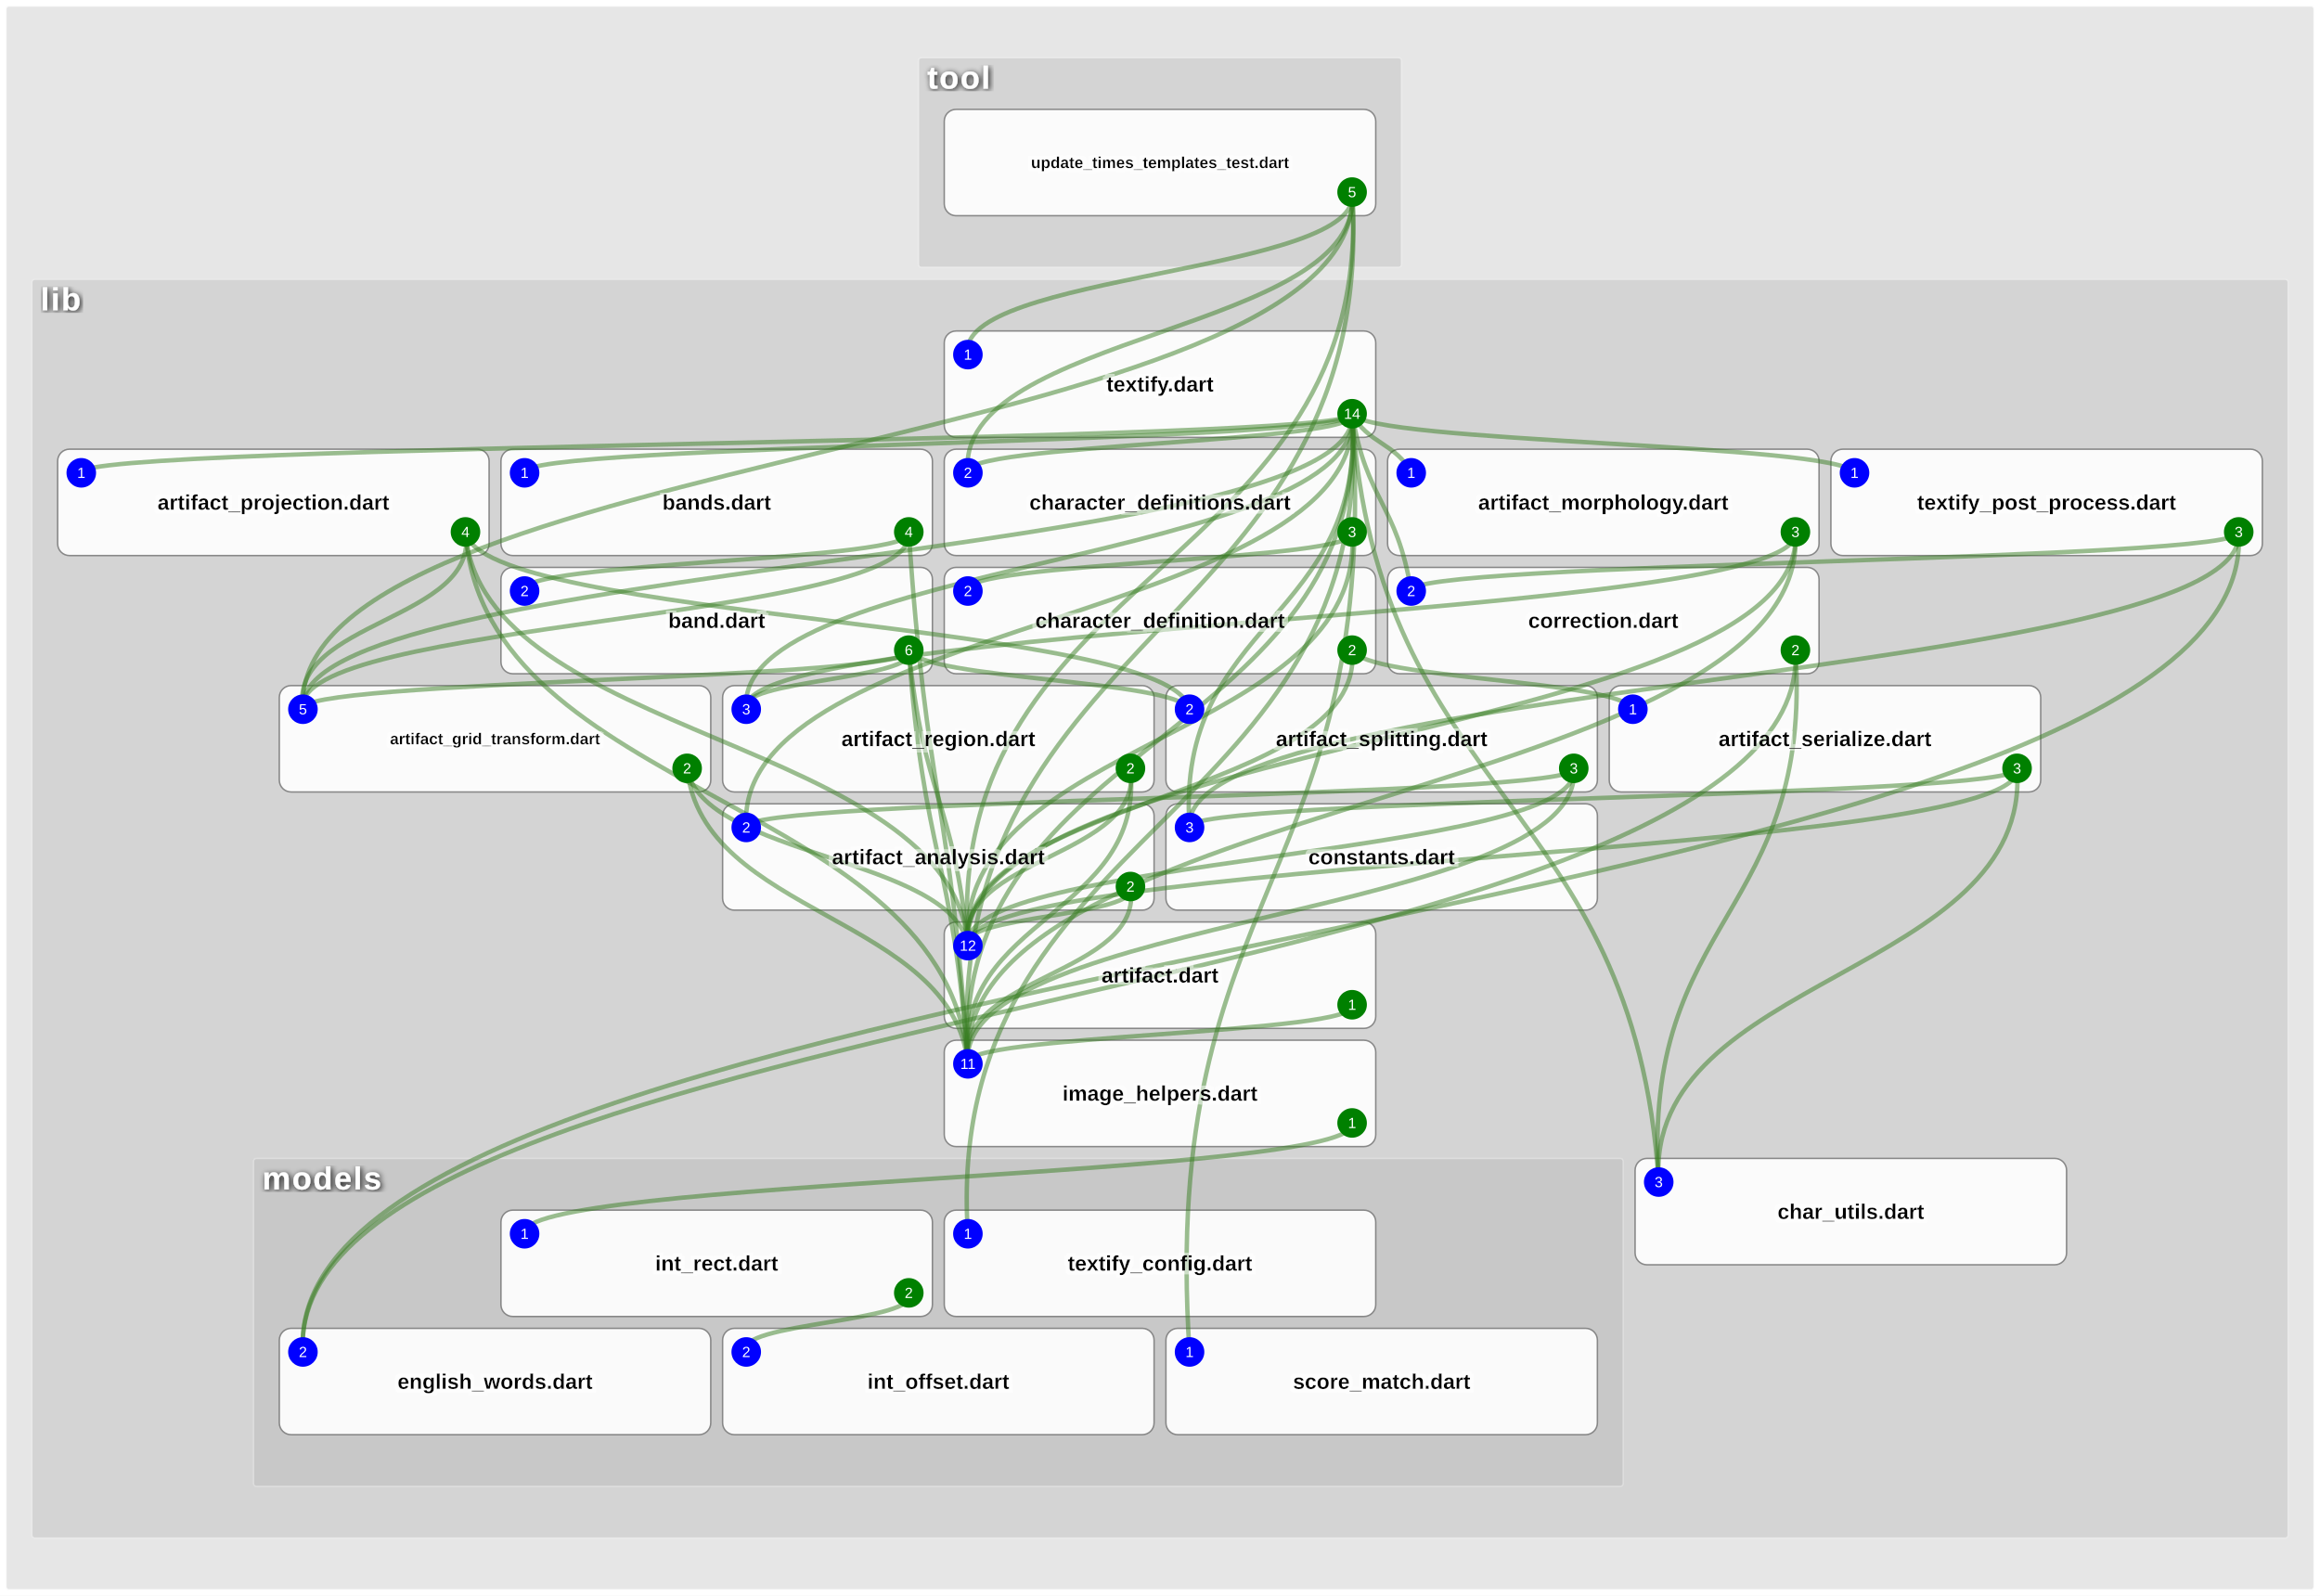
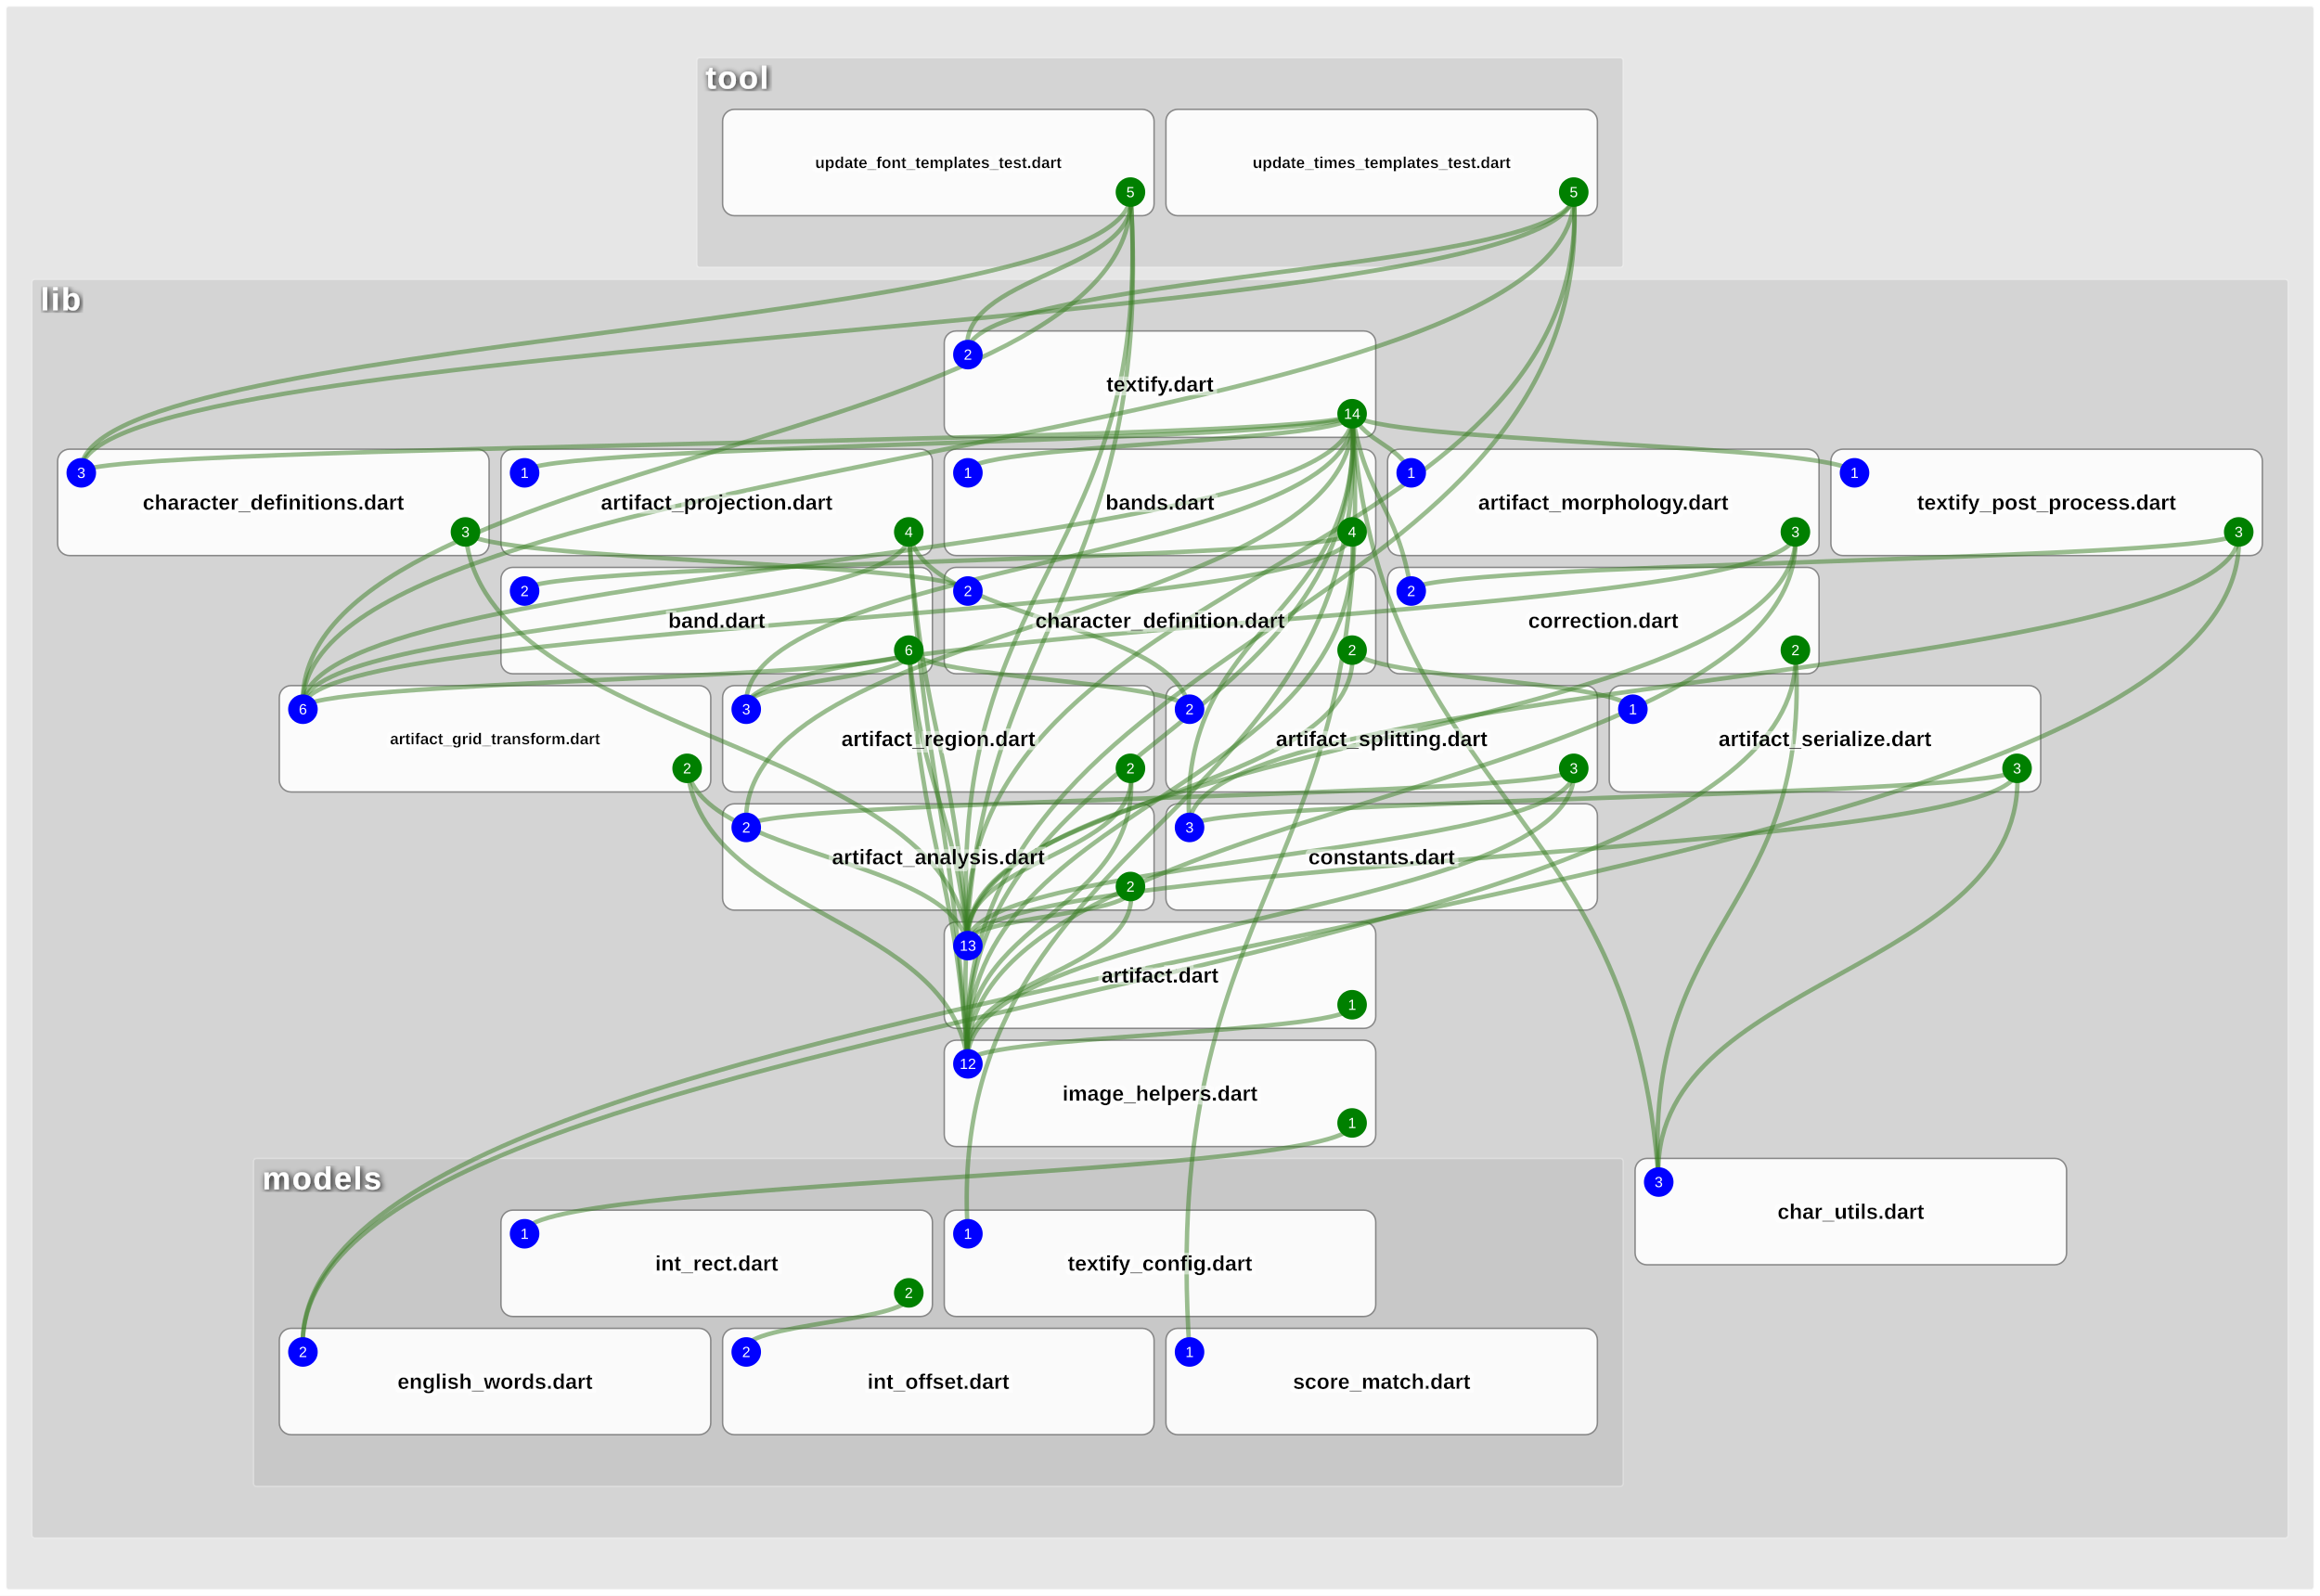
<svg xmlns="http://www.w3.org/2000/svg" width="1570" height="1080" font-family="Arial, Helvetica, sans-serif">
  <style>
    .layerRectangle {
      stroke: black;
      stroke-dasharray: 5,5;
      fill: url('#layers')
    }
    .layerText {
      fill: purple;
      font-size: 150%;
      filter: url(#outlineWhite);
    }
    .nodeFolder {
      fill: #aaaaaa;
      opacity: 0.3;
      stroke: whitesmoke;
    }
    .nodeFile {
      fill: #ffffff;
      opacity: 0.9;
      stroke: gray;
    }
    .nodeFileOrphan {
      fill: #ff6b6b !important;
      opacity: 0.9;
      stroke: gray;
    }
    .folderName {
      font-size: 180%;
      fill : white;
      font-weight: bolder;
      text-anchor: start;
      letter-spacing : 1px;
      dominant-baseline: hanging;
      filter: url(#shadow);
    }
    .nodeName {
      fill : black;
      font-weight: bold;
      text-anchor: middle;
      dominant-baseline: central;
      filter: url(#outlineWhite);
    }
    .line {
      fill : none;
      stroke: #377E22;
      stroke-width: 3;
      opacity: 0.5;
    }
    .line:hover {
      stroke-width: 6;
      opacity: 1;
    }
    .lineOrange {
      fill : none;
      stroke: #F09235;
      stroke-width: 8;
      opacity: 0.5;
    }
    .lineOrange:hover {
      stroke-width: 13;
      opacity: 1;
    }
    .lineRed {
      fill : none;
      stroke: #EB4132;
      stroke-width: 8;
      opacity: 0.5;
    }
    .lineRed:hover {
      stroke-width: 13;
      opacity: 1;
    }
</style>
  <defs id="idSvgDef">
    <linearGradient id="layers" gradientTransform="rotate(90)">
      <stop offset="0%" stop-color="#691872" stop-opacity="0.1" />
      <stop offset="100%" stop-color="#691872" stop-opacity="0.3" />
    </linearGradient>
    <filter id="shadow">
      <feGaussianBlur in="SourceAlpha" stdDeviation="2" />
      <feOffset dx="1" dy="1" result="offsetblur" />
      <feFlood flood-color="black" />
      <feComposite in2="offsetblur" operator="in" />
      <feMerge>
        <feMergeNode />
        <feMergeNode in="SourceGraphic" />
      </feMerge>
    </filter>
    <filter id="outlineWhite">
      <feMorphology in="SourceAlpha" result="DILATED" operator="dilate" radius="2" />
      <feFlood flood-color="white" flood-opacity="0.5" result="WHITE" />
      <feComposite in="WHITE" in2="DILATED" operator="in" result="OUTLINE" />
      <feMerge>
        <feMergeNode in="OUTLINE" />
        <feMergeNode in="SourceGraphic" />
      </feMerge>
    </filter>
    <filter id="outlineBlack">
      <feMorphology in="SourceAlpha" result="DILATED" operator="dilate" radius="2" />
      <feFlood flood-color="black" flood-opacity="0.5" result="BLACK" />
      <feComposite in="BLACK" in2="DILATED" operator="in" result="OUTLINE" />
      <feMerge>
        <feMergeNode in="OUTLINE" />
        <feMergeNode in="SourceGraphic" />
      </feMerge>
    </filter>
    <marker id="lineEnd" viewBox="0 -5 30 10" refX="12" orient="auto">
      <path d="M0,-16L32,0L0,16" fill="#3058FF" opacity="0.67" />
    </marker>
    <marker id="lineStart" viewBox="0 -4 8 8" refX="4" orient="auto">
      <circle cx="4" r="4" fill="#377E22" />
    </marker>
  </defs>
  <rect width="100%" height="100%" fill="white" />
  <g id="Node_">
    <rect x="4" y="4" width="1562" height="1072" rx="2" ry="2" class="nodeFolder" />
    <g id="Node_lib">
      <rect x="21.5" y="189" width="1527" height="852" rx="2" ry="2" class="nodeFolder" />
      <g id="Node_textify.dart">
        <rect x="639" y="224" width="292" height="72" rx="8" ry="8" class="nodeFile" />
      </g>
+       <g id="Node_character_definitions.dart">
+         <rect x="39" y="304" width="292" height="72" rx="8" ry="8" class="nodeFile" />
+       </g>
      <g id="Node_artifact_projection.dart">
-         <rect x="39" y="304" width="292" height="72" rx="8" ry="8" class="nodeFile" />
+         <rect x="339" y="304" width="292" height="72" rx="8" ry="8" class="nodeFile" />
      </g>
      <g id="Node_bands.dart">
-         <rect x="339" y="304" width="292" height="72" rx="8" ry="8" class="nodeFile" />
-       </g>
-       <g id="Node_character_definitions.dart">
        <rect x="639" y="304" width="292" height="72" rx="8" ry="8" class="nodeFile" />
      </g>
      <g id="Node_artifact_morphology.dart">
        <rect x="939" y="304" width="292" height="72" rx="8" ry="8" class="nodeFile" />
      </g>
      <g id="Node_textify_post_process.dart">
        <rect x="1239" y="304" width="292" height="72" rx="8" ry="8" class="nodeFile" />
      </g>
      <g id="Node_band.dart">
        <rect x="339" y="384" width="292" height="72" rx="8" ry="8" class="nodeFile" />
      </g>
      <g id="Node_character_definition.dart">
        <rect x="639" y="384" width="292" height="72" rx="8" ry="8" class="nodeFile" />
      </g>
      <g id="Node_correction.dart">
        <rect x="939" y="384" width="292" height="72" rx="8" ry="8" class="nodeFile" />
      </g>
      <g id="Node_artifact_grid_transform.dart">
        <rect x="189" y="464" width="292" height="72" rx="8" ry="8" class="nodeFile" />
      </g>
      <g id="Node_artifact_region.dart">
        <rect x="489" y="464" width="292" height="72" rx="8" ry="8" class="nodeFile" />
      </g>
      <g id="Node_artifact_splitting.dart">
        <rect x="789" y="464" width="292" height="72" rx="8" ry="8" class="nodeFile" />
      </g>
      <g id="Node_artifact_serialize.dart">
        <rect x="1089" y="464" width="292" height="72" rx="8" ry="8" class="nodeFile" />
      </g>
      <g id="Node_artifact_analysis.dart">
        <rect x="489" y="544" width="292" height="72" rx="8" ry="8" class="nodeFile" />
      </g>
      <g id="Node_constants.dart">
        <rect x="789" y="544" width="292" height="72" rx="8" ry="8" class="nodeFile" />
      </g>
      <g id="Node_artifact.dart">
        <rect x="639" y="624" width="292" height="72" rx="8" ry="8" class="nodeFile" />
      </g>
      <g id="Node_image_helpers.dart">
        <rect x="639" y="704" width="292" height="72" rx="8" ry="8" class="nodeFile" />
      </g>
      <g id="Node_models">
        <rect x="171.5" y="784" width="927" height="222" rx="2" ry="2" class="nodeFolder" />
        <g id="Node_int_rect.dart">
          <rect x="339" y="819" width="292" height="72" rx="8" ry="8" class="nodeFile" />
        </g>
        <g id="Node_textify_config.dart">
          <rect x="639" y="819" width="292" height="72" rx="8" ry="8" class="nodeFile" />
        </g>
        <g id="Node_english_words.dart">
          <rect x="189" y="899" width="292" height="72" rx="8" ry="8" class="nodeFile" />
        </g>
        <g id="Node_int_offset.dart">
          <rect x="489" y="899" width="292" height="72" rx="8" ry="8" class="nodeFile" />
        </g>
        <g id="Node_score_match.dart">
          <rect x="789" y="899" width="292" height="72" rx="8" ry="8" class="nodeFile" />
        </g>
      </g>
      <g id="Node_char_utils.dart">
        <rect x="1106.5" y="784" width="292" height="72" rx="8" ry="8" class="nodeFile" />
      </g>
    </g>
    <g id="Node_tool">
-       <rect x="621.5" y="39" width="327" height="142" rx="2" ry="2" class="nodeFolder" />
+       <rect x="471.5" y="39" width="627" height="142" rx="2" ry="2" class="nodeFolder" />
+       <g id="Node_update_font_templates_test.dart">
+         <rect x="489" y="74" width="292" height="72" rx="8" ry="8" class="nodeFile" />
+       </g>
      <g id="Node_update_times_templates_test.dart">
-         <rect x="639" y="74" width="292" height="72" rx="8" ry="8" class="nodeFile" />
+         <rect x="789" y="74" width="292" height="72" rx="8" ry="8" class="nodeFile" />
      </g>
    </g>
  </g>
  <g id="Edges">
    <path d="M765 600 C 775 620,645 620, 655 640" fill="none" class="line">
      </path>
    <path d="M765 600 C 775 660,645 660, 655 720" fill="none" class="line">
      </path>
    <path d="M465 520 C 475 580,645 580, 655 640" fill="none" class="line">
      </path>
    <path d="M465 520 C 475 620,645 620, 655 720" fill="none" class="line">
      </path>
    <path d="M1215 360 C 1225 420,495 420, 505 480" fill="none" class="line">
      </path>
    <path d="M1215 360 C 1225 500,645 500, 655 640" fill="none" class="line">
      </path>
    <path d="M1215 360 C 1227 540,643 540, 655 720" fill="none" class="line">
      </path>
-     <path d="M315 360 C 325 420,195 420, 205 480" fill="none" class="line">
-       </path>
-     <path d="M315 360 C 325 420,795 420, 805 480" fill="none" class="line">
+     <path d="M615 360 C 625 420,195 420, 205 480" fill="none" class="line">
+       </path>
+     <path d="M615 360 C 625 420,795 420, 805 480" fill="none" class="line">
+       </path>
+     <path d="M615 360 C 625 500,645 500, 655 640" fill="none" class="line">
+       </path>
+     <path d="M615 360 C 627 540,643 540, 655 720" fill="none" class="line">
+       </path>
+     <path d="M765 520 C 775 580,645 580, 655 640" fill="none" class="line">
+       </path>
+     <path d="M765 520 C 775 620,645 620, 655 720" fill="none" class="line">
+       </path>
+     <path d="M1365 520 C 1375 580,645 580, 655 640" fill="none" class="line">
+       </path>
+     <path d="M1365 520 C 1375 660,1112.5 660, 1122.5 800" fill="none" class="line">
+       </path>
+     <path d="M1365 520 C 1375 540,795 540, 805 560" fill="none" class="line">
+       </path>
+     <path d="M1065 520 C 1075 540,495 540, 505 560" fill="none" class="line">
+       </path>
+     <path d="M1065 520 C 1075 580,645 580, 655 640" fill="none" class="line">
+       </path>
+     <path d="M1065 520 C 1075 620,645 620, 655 720" fill="none" class="line">
+       </path>
+     <path d="M915 680 C 925 700,645 700, 655 720" fill="none" class="line">
+       </path>
+     <path d="M615 440 C 625 460,195 460, 205 480" fill="none" class="line">
+       </path>
+     <path d="M615 440 C 625 460,495 460, 505 480" fill="none" class="line">
+       </path>
+     <path d="M615 440 C 625 460,795 460, 805 480" fill="none" class="line">
+       </path>
+     <path d="M615 440 C 625 540,645 540, 655 640" fill="none" class="line">
+       </path>
+     <path d="M615 440 C 625 580,645 580, 655 720" fill="none" class="line">
+       </path>
+     <path d="M915 360 C 925 420,195 420, 205 480" fill="none" class="line">
+       </path>
+     <path d="M915 360 C 925 380,345 380, 355 400" fill="none" class="line">
+       </path>
+     <path d="M915 360 C 927 540,643 540, 655 720" fill="none" class="line">
+       </path>
+     <path d="M915 440 C 925 460,1095 460, 1105 480" fill="none" class="line">
+       </path>
+     <path d="M915 440 C 925 540,645 540, 655 640" fill="none" class="line">
      </path>
    <path d="M315 360 C 325 500,645 500, 655 640" fill="none" class="line">
      </path>
-     <path d="M315 360 C 327 540,643 540, 655 720" fill="none" class="line">
-       </path>
-     <path d="M765 520 C 775 580,645 580, 655 640" fill="none" class="line">
-       </path>
-     <path d="M765 520 C 775 620,645 620, 655 720" fill="none" class="line">
-       </path>
-     <path d="M1365 520 C 1375 580,645 580, 655 640" fill="none" class="line">
-       </path>
-     <path d="M1365 520 C 1375 660,1112.5 660, 1122.5 800" fill="none" class="line">
-       </path>
-     <path d="M1365 520 C 1375 540,795 540, 805 560" fill="none" class="line">
-       </path>
-     <path d="M1065 520 C 1075 540,495 540, 505 560" fill="none" class="line">
-       </path>
-     <path d="M1065 520 C 1075 580,645 580, 655 640" fill="none" class="line">
-       </path>
-     <path d="M1065 520 C 1075 620,645 620, 655 720" fill="none" class="line">
-       </path>
-     <path d="M915 680 C 925 700,645 700, 655 720" fill="none" class="line">
-       </path>
-     <path d="M615 440 C 625 460,195 460, 205 480" fill="none" class="line">
-       </path>
-     <path d="M615 440 C 625 460,495 460, 505 480" fill="none" class="line">
-       </path>
-     <path d="M615 440 C 625 460,795 460, 805 480" fill="none" class="line">
-       </path>
-     <path d="M615 440 C 625 540,645 540, 655 640" fill="none" class="line">
-       </path>
-     <path d="M615 440 C 625 580,645 580, 655 720" fill="none" class="line">
-       </path>
-     <path d="M615 360 C 625 420,195 420, 205 480" fill="none" class="line">
-       </path>
-     <path d="M615 360 C 625 380,345 380, 355 400" fill="none" class="line">
-       </path>
-     <path d="M615 360 C 627 540,643 540, 655 720" fill="none" class="line">
-       </path>
-     <path d="M915 440 C 925 460,1095 460, 1105 480" fill="none" class="line">
-       </path>
-     <path d="M915 440 C 925 540,645 540, 655 640" fill="none" class="line">
-       </path>
-     <path d="M915 360 C 925 500,645 500, 655 640" fill="none" class="line">
-       </path>
-     <path d="M915 360 C 925 380,645 380, 655 400" fill="none" class="line">
+     <path d="M315 360 C 325 380,645 380, 655 400" fill="none" class="line">
      </path>
    <path d="M1215 440 C 1227 620,1110.5 620, 1122.5 800" fill="none" class="line">
      </path>
    <path d="M1215 440 C 1230 677,190 678, 205 915" fill="none" class="line">
      </path>
    <path d="M915 760 C 925 797,345 798, 355 835" fill="none" class="line">
      </path>
    <path d="M615 875 C 625 895,495 895, 505 915" fill="none" class="line">
      </path>
    <path d="M1515 360 C 1525 460,795 460, 805 560" fill="none" class="line">
      </path>
    <path d="M1515 360 C 1525 380,945 380, 955 400" fill="none" class="line">
      </path>
    <path d="M1515 360 C 1533 637,187 638, 205 915" fill="none" class="line">
      </path>
    <path d="M915 280 C 925 420,495 420, 505 560" fill="none" class="line">
      </path>
    <path d="M915 280 C 925 380,195 380, 205 480" fill="none" class="line">
      </path>
    <path d="M915 280 C 925 300,945 300, 955 320" fill="none" class="line">
      </path>
+     <path d="M915 280 C 925 300,345 300, 355 320" fill="none" class="line">
+       </path>
+     <path d="M915 280 C 925 380,495 380, 505 480" fill="none" class="line">
+       </path>
+     <path d="M915 280 C 925 300,645 300, 655 320" fill="none" class="line">
+       </path>
+     <path d="M915 280 C 932 540,1105.5 540, 1122.5 800" fill="none" class="line">
+       </path>
    <path d="M915 280 C 925 300,45 300, 55 320" fill="none" class="line">
      </path>
-     <path d="M915 280 C 925 380,495 380, 505 480" fill="none" class="line">
-       </path>
-     <path d="M915 280 C 925 300,345 300, 355 320" fill="none" class="line">
-       </path>
-     <path d="M915 280 C 932 540,1105.5 540, 1122.5 800" fill="none" class="line">
-       </path>
-     <path d="M915 280 C 925 300,645 300, 655 320" fill="none" class="line">
-       </path>
    <path d="M915 280 C 925 420,795 420, 805 560" fill="none" class="line">
      </path>
    <path d="M915 280 C 925 340,945 340, 955 400" fill="none" class="line">
      </path>
    <path d="M915 280 C 929 500,641 500, 655 720" fill="none" class="line">
      </path>
    <path d="M915 280 C 936 597,784 598, 805 915" fill="none" class="line">
      </path>
    <path d="M915 280 C 933 557,637 558, 655 835" fill="none" class="line">
      </path>
    <path d="M915 280 C 925 300,1245 300, 1255 320" fill="none" class="line">
      </path>
-     <path d="M915 130 C 926 305,194 305, 205 480" fill="none" class="line">
-       </path>
-     <path d="M915 130 C 932 385,638 385, 655 640" fill="none" class="line">
-       </path>
-     <path d="M915 130 C 925 225,645 225, 655 320" fill="none" class="line">
-       </path>
-     <path d="M915 130 C 934 425,636 425, 655 720" fill="none" class="line">
-       </path>
-     <path d="M915 130 C 925 185,645 185, 655 240" fill="none" class="line">
+     <path d="M765 130 C 776 305,194 305, 205 480" fill="none" class="line">
+       </path>
+     <path d="M765 130 C 782 385,638 385, 655 640" fill="none" class="line">
+       </path>
+     <path d="M765 130 C 775 225,45 225, 55 320" fill="none" class="line">
+       </path>
+     <path d="M765 130 C 784 425,636 425, 655 720" fill="none" class="line">
+       </path>
+     <path d="M765 130 C 775 185,645 185, 655 240" fill="none" class="line">
+       </path>
+     <path d="M1065 130 C 1076 305,194 305, 205 480" fill="none" class="line">
+       </path>
+     <path d="M1065 130 C 1082 385,638 385, 655 640" fill="none" class="line">
+       </path>
+     <path d="M1065 130 C 1075 225,45 225, 55 320" fill="none" class="line">
+       </path>
+     <path d="M1065 130 C 1084 425,636 425, 655 720" fill="none" class="line">
+       </path>
+     <path d="M1065 130 C 1075 185,645 185, 655 240" fill="none" class="line">
      </path>
  </g>
  <g id="Counters_">
    <g id="Counters_lib">
      <g id="Counters_textify.dart">
        <g>
          <circle cx="915" cy="280" r="10" fill="green" />
          <text x="915" y="280" fill="white" font-size="10" text-anchor="middle" dominant-baseline="central">14</text>
        </g>
        <g>
          <circle cx="655" cy="240" r="10" fill="blue" />
-           <text x="655" y="240" fill="white" font-size="10" text-anchor="middle" dominant-baseline="central">1</text>
+           <text x="655" y="240" fill="white" font-size="10" text-anchor="middle" dominant-baseline="central">2</text>
+         </g>
+       </g>
+       <g id="Counters_character_definitions.dart">
+         <g>
+           <circle cx="315" cy="360" r="10" fill="green" />
+           <text x="315" y="360" fill="white" font-size="10" text-anchor="middle" dominant-baseline="central">3</text>
+         </g>
+         <g>
+           <circle cx="55" cy="320" r="10" fill="blue" />
+           <text x="55" y="320" fill="white" font-size="10" text-anchor="middle" dominant-baseline="central">3</text>
        </g>
      </g>
      <g id="Counters_artifact_projection.dart">
-         <g>
-           <circle cx="315" cy="360" r="10" fill="green" />
-           <text x="315" y="360" fill="white" font-size="10" text-anchor="middle" dominant-baseline="central">4</text>
-         </g>
-         <g>
-           <circle cx="55" cy="320" r="10" fill="blue" />
-           <text x="55" y="320" fill="white" font-size="10" text-anchor="middle" dominant-baseline="central">1</text>
-         </g>
-       </g>
-       <g id="Counters_bands.dart">
        <g>
          <circle cx="615" cy="360" r="10" fill="green" />
          <text x="615" y="360" fill="white" font-size="10" text-anchor="middle" dominant-baseline="central">4</text>
        </g>
        <g>
          <circle cx="355" cy="320" r="10" fill="blue" />
          <text x="355" y="320" fill="white" font-size="10" text-anchor="middle" dominant-baseline="central">1</text>
        </g>
      </g>
-       <g id="Counters_character_definitions.dart">
+       <g id="Counters_bands.dart">
        <g>
          <circle cx="915" cy="360" r="10" fill="green" />
-           <text x="915" y="360" fill="white" font-size="10" text-anchor="middle" dominant-baseline="central">3</text>
+           <text x="915" y="360" fill="white" font-size="10" text-anchor="middle" dominant-baseline="central">4</text>
        </g>
        <g>
          <circle cx="655" cy="320" r="10" fill="blue" />
-           <text x="655" y="320" fill="white" font-size="10" text-anchor="middle" dominant-baseline="central">2</text>
+           <text x="655" y="320" fill="white" font-size="10" text-anchor="middle" dominant-baseline="central">1</text>
        </g>
      </g>
      <g id="Counters_artifact_morphology.dart">
        <g>
          <circle cx="1215" cy="360" r="10" fill="green" />
          <text x="1215" y="360" fill="white" font-size="10" text-anchor="middle" dominant-baseline="central">3</text>
        </g>
        <g>
          <circle cx="955" cy="320" r="10" fill="blue" />
          <text x="955" y="320" fill="white" font-size="10" text-anchor="middle" dominant-baseline="central">1</text>
        </g>
      </g>
      <g id="Counters_textify_post_process.dart">
        <g>
          <circle cx="1515" cy="360" r="10" fill="green" />
          <text x="1515" y="360" fill="white" font-size="10" text-anchor="middle" dominant-baseline="central">3</text>
        </g>
        <g>
          <circle cx="1255" cy="320" r="10" fill="blue" />
          <text x="1255" y="320" fill="white" font-size="10" text-anchor="middle" dominant-baseline="central">1</text>
        </g>
      </g>
      <g id="Counters_band.dart">
        <g>
          <circle cx="615" cy="440" r="10" fill="green" />
          <text x="615" y="440" fill="white" font-size="10" text-anchor="middle" dominant-baseline="central">6</text>
        </g>
        <g>
          <circle cx="355" cy="400" r="10" fill="blue" />
          <text x="355" y="400" fill="white" font-size="10" text-anchor="middle" dominant-baseline="central">2</text>
        </g>
      </g>
      <g id="Counters_character_definition.dart">
        <g>
          <circle cx="915" cy="440" r="10" fill="green" />
          <text x="915" y="440" fill="white" font-size="10" text-anchor="middle" dominant-baseline="central">2</text>
        </g>
        <g>
          <circle cx="655" cy="400" r="10" fill="blue" />
          <text x="655" y="400" fill="white" font-size="10" text-anchor="middle" dominant-baseline="central">2</text>
        </g>
      </g>
      <g id="Counters_correction.dart">
        <g>
          <circle cx="1215" cy="440" r="10" fill="green" />
          <text x="1215" y="440" fill="white" font-size="10" text-anchor="middle" dominant-baseline="central">2</text>
        </g>
        <g>
          <circle cx="955" cy="400" r="10" fill="blue" />
          <text x="955" y="400" fill="white" font-size="10" text-anchor="middle" dominant-baseline="central">2</text>
        </g>
      </g>
      <g id="Counters_artifact_grid_transform.dart">
        <g>
          <circle cx="465" cy="520" r="10" fill="green" />
          <text x="465" y="520" fill="white" font-size="10" text-anchor="middle" dominant-baseline="central">2</text>
        </g>
        <g>
          <circle cx="205" cy="480" r="10" fill="blue" />
-           <text x="205" y="480" fill="white" font-size="10" text-anchor="middle" dominant-baseline="central">5</text>
+           <text x="205" y="480" fill="white" font-size="10" text-anchor="middle" dominant-baseline="central">6</text>
        </g>
      </g>
      <g id="Counters_artifact_region.dart">
        <g>
          <circle cx="765" cy="520" r="10" fill="green" />
          <text x="765" y="520" fill="white" font-size="10" text-anchor="middle" dominant-baseline="central">2</text>
        </g>
        <g>
          <circle cx="505" cy="480" r="10" fill="blue" />
          <text x="505" y="480" fill="white" font-size="10" text-anchor="middle" dominant-baseline="central">3</text>
        </g>
      </g>
      <g id="Counters_artifact_splitting.dart">
        <g>
          <circle cx="1065" cy="520" r="10" fill="green" />
          <text x="1065" y="520" fill="white" font-size="10" text-anchor="middle" dominant-baseline="central">3</text>
        </g>
        <g>
          <circle cx="805" cy="480" r="10" fill="blue" />
          <text x="805" y="480" fill="white" font-size="10" text-anchor="middle" dominant-baseline="central">2</text>
        </g>
      </g>
      <g id="Counters_artifact_serialize.dart">
        <g>
          <circle cx="1365" cy="520" r="10" fill="green" />
          <text x="1365" y="520" fill="white" font-size="10" text-anchor="middle" dominant-baseline="central">3</text>
        </g>
        <g>
          <circle cx="1105" cy="480" r="10" fill="blue" />
          <text x="1105" y="480" fill="white" font-size="10" text-anchor="middle" dominant-baseline="central">1</text>
        </g>
      </g>
      <g id="Counters_artifact_analysis.dart">
        <g>
          <circle cx="765" cy="600" r="10" fill="green" />
          <text x="765" y="600" fill="white" font-size="10" text-anchor="middle" dominant-baseline="central">2</text>
        </g>
        <g>
          <circle cx="505" cy="560" r="10" fill="blue" />
          <text x="505" y="560" fill="white" font-size="10" text-anchor="middle" dominant-baseline="central">2</text>
        </g>
      </g>
      <g id="Counters_constants.dart">
        <g>
          <circle cx="805" cy="560" r="10" fill="blue" />
          <text x="805" y="560" fill="white" font-size="10" text-anchor="middle" dominant-baseline="central">3</text>
        </g>
      </g>
      <g id="Counters_artifact.dart">
        <g>
          <circle cx="915" cy="680" r="10" fill="green" />
          <text x="915" y="680" fill="white" font-size="10" text-anchor="middle" dominant-baseline="central">1</text>
        </g>
        <g>
          <circle cx="655" cy="640" r="10" fill="blue" />
-           <text x="655" y="640" fill="white" font-size="10" text-anchor="middle" dominant-baseline="central">12</text>
+           <text x="655" y="640" fill="white" font-size="10" text-anchor="middle" dominant-baseline="central">13</text>
        </g>
      </g>
      <g id="Counters_image_helpers.dart">
        <g>
          <circle cx="915" cy="760" r="10" fill="green" />
          <text x="915" y="760" fill="white" font-size="10" text-anchor="middle" dominant-baseline="central">1</text>
        </g>
        <g>
          <circle cx="655" cy="720" r="10" fill="blue" />
-           <text x="655" y="720" fill="white" font-size="10" text-anchor="middle" dominant-baseline="central">11</text>
+           <text x="655" y="720" fill="white" font-size="10" text-anchor="middle" dominant-baseline="central">12</text>
        </g>
      </g>
      <g id="Counters_models">
        <g id="Counters_int_rect.dart">
          <g>
            <circle cx="615" cy="875" r="10" fill="green" />
            <text x="615" y="875" fill="white" font-size="10" text-anchor="middle" dominant-baseline="central">2</text>
          </g>
          <g>
            <circle cx="355" cy="835" r="10" fill="blue" />
            <text x="355" y="835" fill="white" font-size="10" text-anchor="middle" dominant-baseline="central">1</text>
          </g>
        </g>
        <g id="Counters_textify_config.dart">
          <g>
            <circle cx="655" cy="835" r="10" fill="blue" />
            <text x="655" y="835" fill="white" font-size="10" text-anchor="middle" dominant-baseline="central">1</text>
          </g>
        </g>
        <g id="Counters_english_words.dart">
          <g>
            <circle cx="205" cy="915" r="10" fill="blue" />
            <text x="205" y="915" fill="white" font-size="10" text-anchor="middle" dominant-baseline="central">2</text>
          </g>
        </g>
        <g id="Counters_int_offset.dart">
          <g>
            <circle cx="505" cy="915" r="10" fill="blue" />
            <text x="505" y="915" fill="white" font-size="10" text-anchor="middle" dominant-baseline="central">2</text>
          </g>
        </g>
        <g id="Counters_score_match.dart">
          <g>
            <circle cx="805" cy="915" r="10" fill="blue" />
            <text x="805" y="915" fill="white" font-size="10" text-anchor="middle" dominant-baseline="central">1</text>
          </g>
        </g>
      </g>
      <g id="Counters_char_utils.dart">
        <g>
          <circle cx="1122.5" cy="800" r="10" fill="blue" />
          <text x="1122.5" y="800" fill="white" font-size="10" text-anchor="middle" dominant-baseline="central">3</text>
        </g>
      </g>
    </g>
    <g id="Counters_tool">
+       <g id="Counters_update_font_templates_test.dart">
+         <g>
+           <circle cx="765" cy="130" r="10" fill="green" />
+           <text x="765" y="130" fill="white" font-size="10" text-anchor="middle" dominant-baseline="central">5</text>
+         </g>
+       </g>
      <g id="Counters_update_times_templates_test.dart">
        <g>
-           <circle cx="915" cy="130" r="10" fill="green" />
-           <text x="915" y="130" fill="white" font-size="10" text-anchor="middle" dominant-baseline="central">5</text>
+           <circle cx="1065" cy="130" r="10" fill="green" />
+           <text x="1065" y="130" fill="white" font-size="10" text-anchor="middle" dominant-baseline="central">5</text>
        </g>
      </g>
    </g>
  </g>
  <g id="Labels_">
    <text class="folderName" x="10" y="10">
    </text>
    <g id="Labels_lib">
      <text class="folderName" x="27.5" y="195">lib</text>
      <g id="Labels_textify.dart">
        <text class="nodeName" x="785" y="260" font-size="120%">textify.dart</text>
      </g>
+       <g id="Labels_character_definitions.dart">
+         <text class="nodeName" x="185" y="340" font-size="120%">character_definitions.dart</text>
+       </g>
      <g id="Labels_artifact_projection.dart">
-         <text class="nodeName" x="185" y="340" font-size="120%">artifact_projection.dart</text>
+         <text class="nodeName" x="485" y="340" font-size="120%">artifact_projection.dart</text>
      </g>
      <g id="Labels_bands.dart">
-         <text class="nodeName" x="485" y="340" font-size="120%">bands.dart</text>
-       </g>
-       <g id="Labels_character_definitions.dart">
-         <text class="nodeName" x="785" y="340" font-size="120%">character_definitions.dart</text>
+         <text class="nodeName" x="785" y="340" font-size="120%">bands.dart</text>
      </g>
      <g id="Labels_artifact_morphology.dart">
        <text class="nodeName" x="1085" y="340" font-size="120%">artifact_morphology.dart</text>
      </g>
      <g id="Labels_textify_post_process.dart">
        <text class="nodeName" x="1385" y="340" font-size="120%">textify_post_process.dart</text>
      </g>
      <g id="Labels_band.dart">
        <text class="nodeName" x="485" y="420" font-size="120%">band.dart</text>
      </g>
      <g id="Labels_character_definition.dart">
        <text class="nodeName" x="785" y="420" font-size="120%">character_definition.dart</text>
      </g>
      <g id="Labels_correction.dart">
        <text class="nodeName" x="1085" y="420" font-size="120%">correction.dart</text>
      </g>
      <g id="Labels_artifact_grid_transform.dart">
        <text class="nodeName" x="335" y="500" font-size="90%">artifact_grid_transform.dart</text>
      </g>
      <g id="Labels_artifact_region.dart">
        <text class="nodeName" x="635" y="500" font-size="120%">artifact_region.dart</text>
      </g>
      <g id="Labels_artifact_splitting.dart">
        <text class="nodeName" x="935" y="500" font-size="120%">artifact_splitting.dart</text>
      </g>
      <g id="Labels_artifact_serialize.dart">
        <text class="nodeName" x="1235" y="500" font-size="120%">artifact_serialize.dart</text>
      </g>
      <g id="Labels_artifact_analysis.dart">
        <text class="nodeName" x="635" y="580" font-size="120%">artifact_analysis.dart</text>
      </g>
      <g id="Labels_constants.dart">
        <text class="nodeName" x="935" y="580" font-size="120%">constants.dart</text>
      </g>
      <g id="Labels_artifact.dart">
        <text class="nodeName" x="785" y="660" font-size="120%">artifact.dart</text>
      </g>
      <g id="Labels_image_helpers.dart">
        <text class="nodeName" x="785" y="740" font-size="120%">image_helpers.dart</text>
      </g>
      <g id="Labels_models">
        <text class="folderName" x="177.5" y="790">models</text>
        <g id="Labels_int_rect.dart">
          <text class="nodeName" x="485" y="855" font-size="120%">int_rect.dart</text>
        </g>
        <g id="Labels_textify_config.dart">
          <text class="nodeName" x="785" y="855" font-size="120%">textify_config.dart</text>
        </g>
        <g id="Labels_english_words.dart">
          <text class="nodeName" x="335" y="935" font-size="120%">english_words.dart</text>
        </g>
        <g id="Labels_int_offset.dart">
          <text class="nodeName" x="635" y="935" font-size="120%">int_offset.dart</text>
        </g>
        <g id="Labels_score_match.dart">
          <text class="nodeName" x="935" y="935" font-size="120%">score_match.dart</text>
        </g>
      </g>
      <g id="Labels_char_utils.dart">
        <text class="nodeName" x="1252.5" y="820" font-size="120%">char_utils.dart</text>
      </g>
    </g>
    <g id="Labels_tool">
-       <text class="folderName" x="627.5" y="45">tool</text>
+       <text class="folderName" x="477.5" y="45">tool</text>
+       <g id="Labels_update_font_templates_test.dart">
+         <text class="nodeName" x="635" y="110" font-size="90%">update_font_templates_test.dart</text>
+       </g>
      <g id="Labels_update_times_templates_test.dart">
-         <text class="nodeName" x="785" y="110" font-size="90%">update_times_templates_test.dart</text>
+         <text class="nodeName" x="935" y="110" font-size="90%">update_times_templates_test.dart</text>
      </g>
    </g>
  </g>
</svg>
